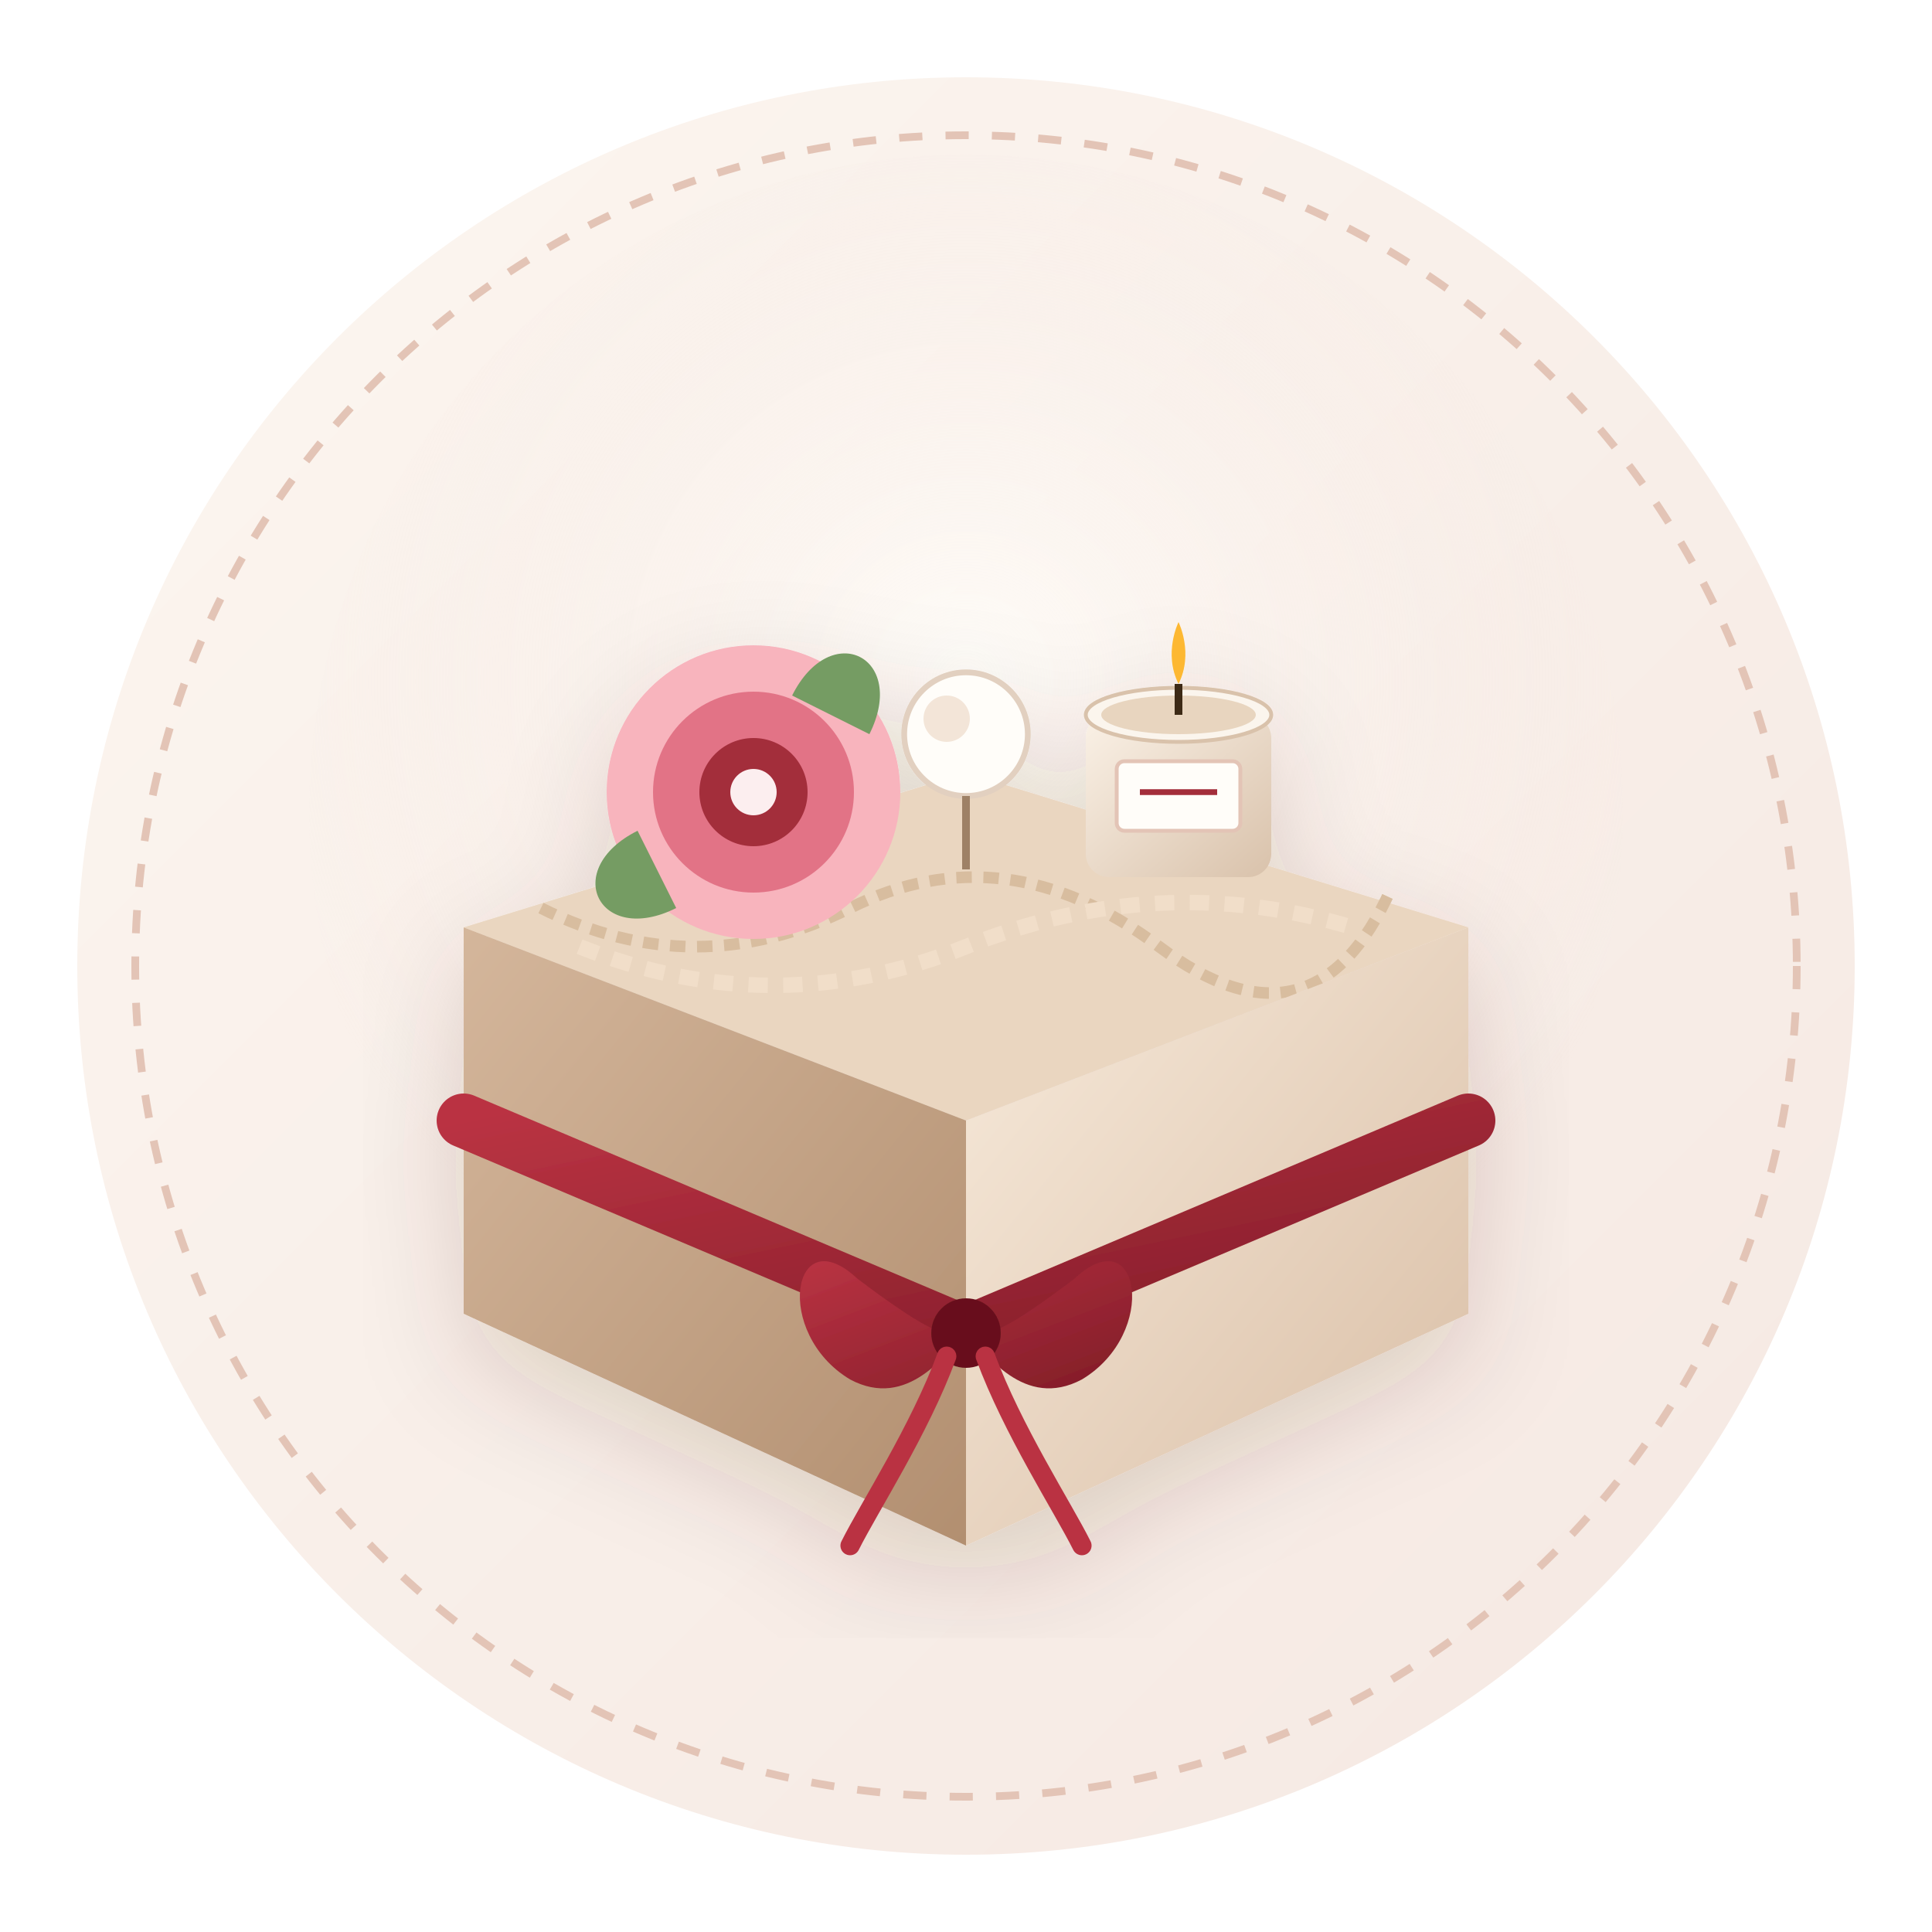
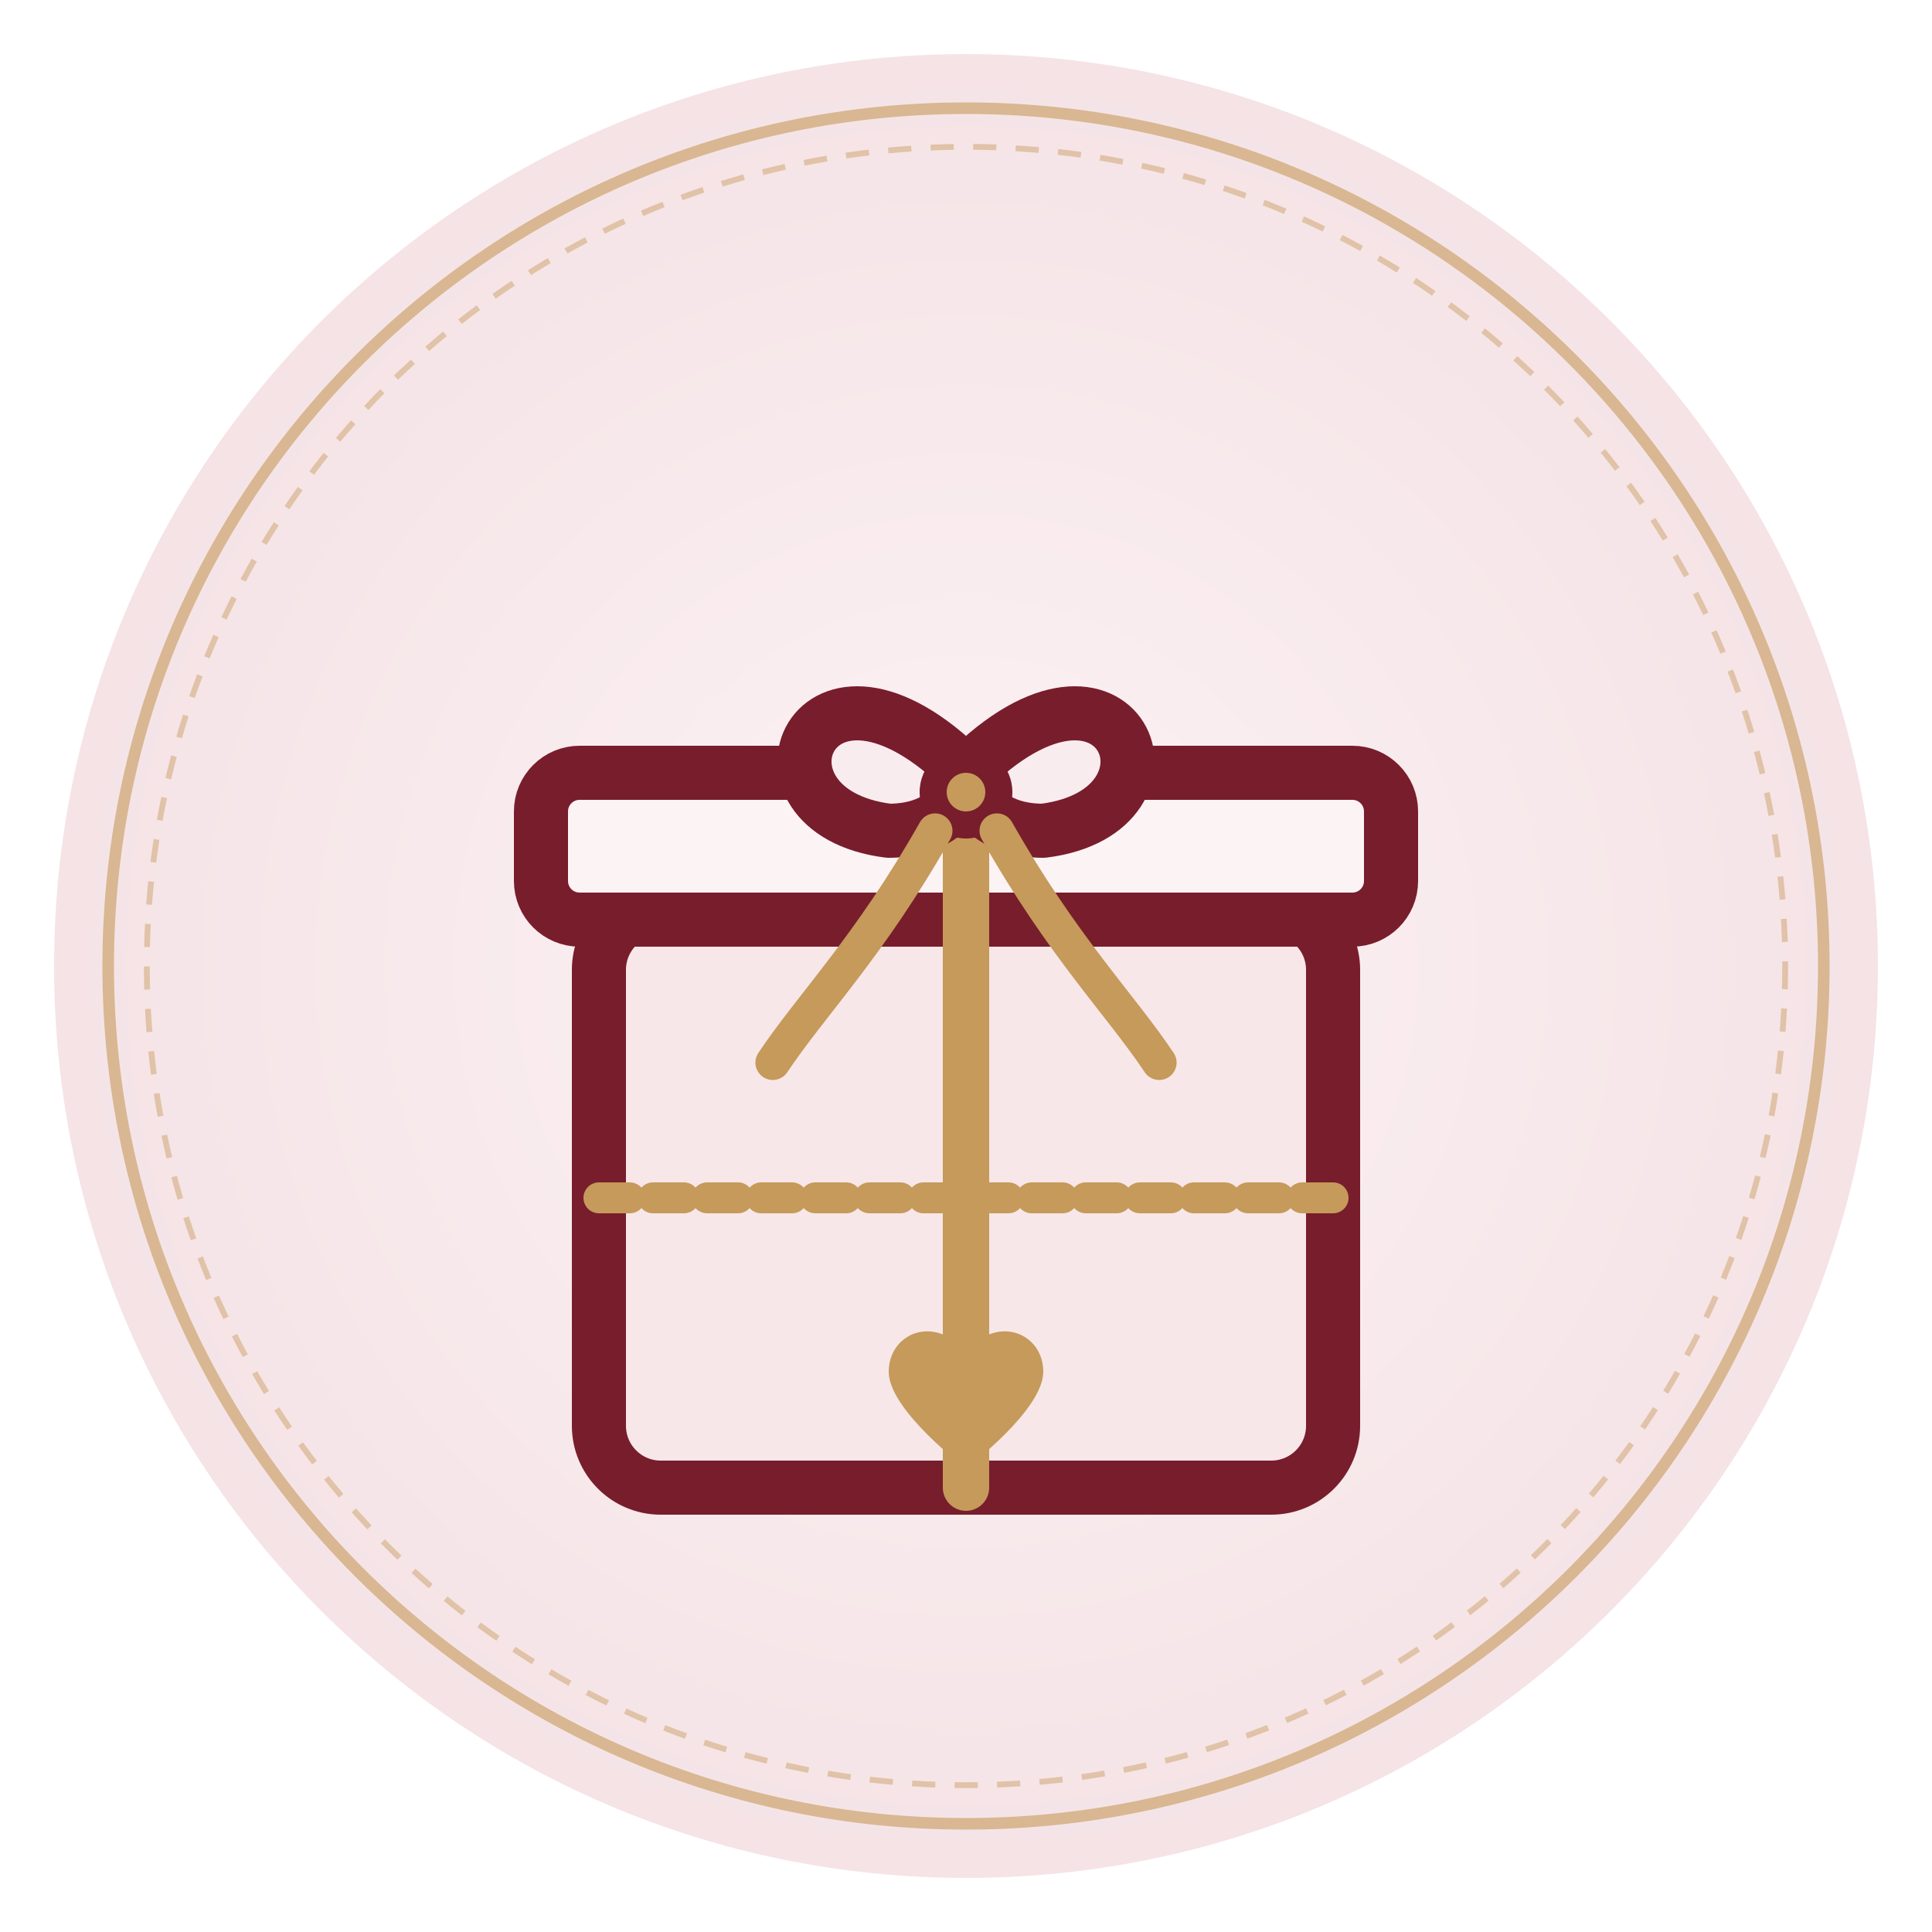
<svg xmlns="http://www.w3.org/2000/svg" viewBox="0 0 500 500" width="100%" height="100%">
  <defs>
-     <linearGradient id="bgGift" x1="0%" y1="0%" x2="100%" y2="100%">
-       <stop offset="0%" stop-color="#FCF6F0" />
-       <stop offset="100%" stop-color="#F5E8E2" />
-     </linearGradient>
-     <radialGradient id="boxGlow" cx="50%" cy="40%" r="55%">
-       <stop offset="0%" stop-color="#FFFDF9" stop-opacity="0.95" />
-       <stop offset="100%" stop-color="#F5E8E2" stop-opacity="0" />
+     <radialGradient id="discGradBoxes" cx="50%" cy="50%" r="50%">
+       <stop offset="0%" stop-color="#FCF3F5" />
+       <stop offset="100%" stop-color="#F5E3E6" />
    </radialGradient>
-     <linearGradient id="boxWood" x1="0%" y1="0%" x2="100%" y2="100%">
-       <stop offset="0%" stop-color="#F7EADB" />
-       <stop offset="100%" stop-color="#D9BEA5" />
-     </linearGradient>
-     <linearGradient id="boxSide" x1="0%" y1="0%" x2="100%" y2="100%">
-       <stop offset="0%" stop-color="#D4B69B" />
-       <stop offset="100%" stop-color="#B28F70" />
-     </linearGradient>
-     <linearGradient id="candleGlass" x1="0%" y1="0%" x2="100%" y2="100%">
-       <stop offset="0%" stop-color="#FAF1E6" />
-       <stop offset="100%" stop-color="#D9C2AB" />
-     </linearGradient>
-     <linearGradient id="ribbonSilk" x1="0%" y1="0%" x2="100%" y2="100%">
-       <stop offset="0%" stop-color="#BA3343" />
-       <stop offset="100%" stop-color="#801C27" />
-     </linearGradient>
-     <filter id="giftShadow" x="-10%" y="-10%" width="120%" height="120%">
-       <feDropShadow dx="0" dy="10" stdDeviation="14" flood-color="#552B1E" flood-opacity="0.16" />
-     </filter>
  </defs>
-   <circle cx="250" cy="250" r="230" fill="url(#bgGift)" />
-   <circle cx="250" cy="250" r="215" fill="none" stroke="#E3C4B6" stroke-width="2" stroke-dasharray="6,6" />
-   <circle cx="250" cy="210" r="170" fill="url(#boxGlow)" />
-   <g filter="url(#giftShadow)">
-     <polygon points="120,240 250,290 380,240 250,200" fill="#EAD6C0" />
-     <path d="M140 235 Q180 255 220 235 T300 245 T360 230" fill="none" stroke="#D8BD9F" stroke-width="3" stroke-dasharray="4,3" />
-     <path d="M150 245 Q200 265 250 245 T350 240" fill="none" stroke="#F1DEC9" stroke-width="4" stroke-dasharray="5,4" />
-     <polygon points="120,240 250,290 250,400 120,340" fill="url(#boxSide)" />
-     <polygon points="250,290 380,240 380,340 250,400" fill="url(#boxWood)" />
-     <g transform="translate(305, 205)">
-       <rect x="-24" y="-20" width="48" height="42" rx="6" fill="url(#candleGlass)" />
-       <ellipse cx="0" cy="-20" rx="24" ry="7" fill="#FBF5ED" stroke="#D9C2AB" stroke-width="1" />
-       <ellipse cx="0" cy="-20" rx="20" ry="5" fill="#E8D5BF" />
-       <line x1="0" y1="-20" x2="0" y2="-28" stroke="#3D2914" stroke-width="2" />
-       <path d="M0 -28 C-4 -36 0 -44 0 -44 C0 -44 4 -36 0 -28 Z" fill="#FDB833" />
-       <rect x="-16" y="-8" width="32" height="18" rx="2" fill="#FFFDF9" stroke="#E3C4B6" stroke-width="1" />
-       <line x1="-10" y1="0" x2="10" y2="0" stroke="#A32D3B" stroke-width="1.5" />
+   <circle cx="250" cy="250" r="236" fill="url(#discGradBoxes)" />
+   <circle cx="250" cy="250" r="222" fill="none" stroke="#C59A5A" stroke-width="3" opacity="0.6" />
+   <circle cx="250" cy="250" r="212" fill="none" stroke="#C59A5A" stroke-width="1.5" stroke-dasharray="6,5" opacity="0.45" />
+   <g stroke="#781D2C" stroke-width="14" stroke-linecap="round" stroke-linejoin="round" fill="none">
+     <rect x="155" y="235" width="190" height="150" rx="16" fill="#F8E7E9" />
+     <rect x="140" y="200" width="220" height="38" rx="10" fill="#FCF3F5" />
+     <line x1="250" y1="200" x2="250" y2="385" stroke="#C59A5A" stroke-width="12" />
+     <line x1="155" y1="310" x2="345" y2="310" stroke="#C59A5A" stroke-width="8" stroke-dasharray="8,6" />
+     <g transform="translate(250, 200)">
+       <path d="M0 0 C-40 -40 -60 10 -20 15 C-5 15 0 5 0 0 Z" fill="#F9ECEF" />
+       <path d="M0 0 C40 -40 60 10 20 15 C5 15 0 5 0 0 Z" fill="#F9ECEF" />
+       <circle cx="0" cy="5" r="12" fill="#781D2C" stroke="none" />
+       <circle cx="0" cy="5" r="5" fill="#C59A5A" stroke="none" />
+       <path d="M-8 15 C-25 45 -40 60 -50 75" stroke="#C59A5A" stroke-width="9" />
+       <path d="M8 15 C25 45 40 60 50 75" stroke="#C59A5A" stroke-width="9" />
    </g>
-     <g transform="translate(195, 205)">
-       <circle cx="0" cy="0" r="38" fill="#F8B4BD" />
-       <circle cx="0" cy="0" r="26" fill="#E27386" />
-       <circle cx="0" cy="0" r="14" fill="#A32D3B" />
-       <circle cx="0" cy="0" r="6" fill="#FCEEEF" />
-       <path d="M-30 10 C-50 20 -40 40 -20 30 Z" fill="#759C63" />
-       <path d="M10 -25 C20 -45 40 -35 30 -15 Z" fill="#759C63" />
-     </g>
-     <g transform="translate(250, 190)">
-       <circle cx="0" cy="0" r="16" fill="#FFFDF9" stroke="#E2D0C0" stroke-width="1.5" />
-       <circle cx="-5" cy="-4" r="6" fill="#F3E5D8" />
-       <line x1="0" y1="16" x2="0" y2="35" stroke="#9E8166" stroke-width="2" />
-     </g>
-     <path d="M120 290 L250 345 L380 290" fill="none" stroke="url(#ribbonSilk)" stroke-width="14" stroke-linecap="round" />
-     <path d="M250 290 L250 400" fill="none" stroke="url(#ribbonSilk)" stroke-width="14" />
-     <g transform="translate(250, 345)">
-       <path d="M-28 -14 C-45 -30 -50 0 -30 12 C-15 20 -5 5 0 0 C5 5 15 20 30 12 C50 0 45 -30 28 -14 C12 -2 5 2 0 0 C-5 2 -12 -2 -28 -14 Z" fill="url(#ribbonSilk)" />
-       <circle cx="0" cy="0" r="9" fill="#67111D" />
-       <path d="M-5 6 C-12 25 -25 45 -30 55" fill="none" stroke="#BA3343" stroke-width="5" stroke-linecap="round" />
-       <path d="M5 6 C12 25 25 45 30 55" fill="none" stroke="#BA3343" stroke-width="5" stroke-linecap="round" />
-     </g>
+     <path d="M250 350 C242 340 230 345 230 355 C230 365 250 380 250 380 C250 380 270 365 270 355 C270 345 258 340 250 350 Z" fill="#C59A5A" stroke="none" />
  </g>
</svg>
